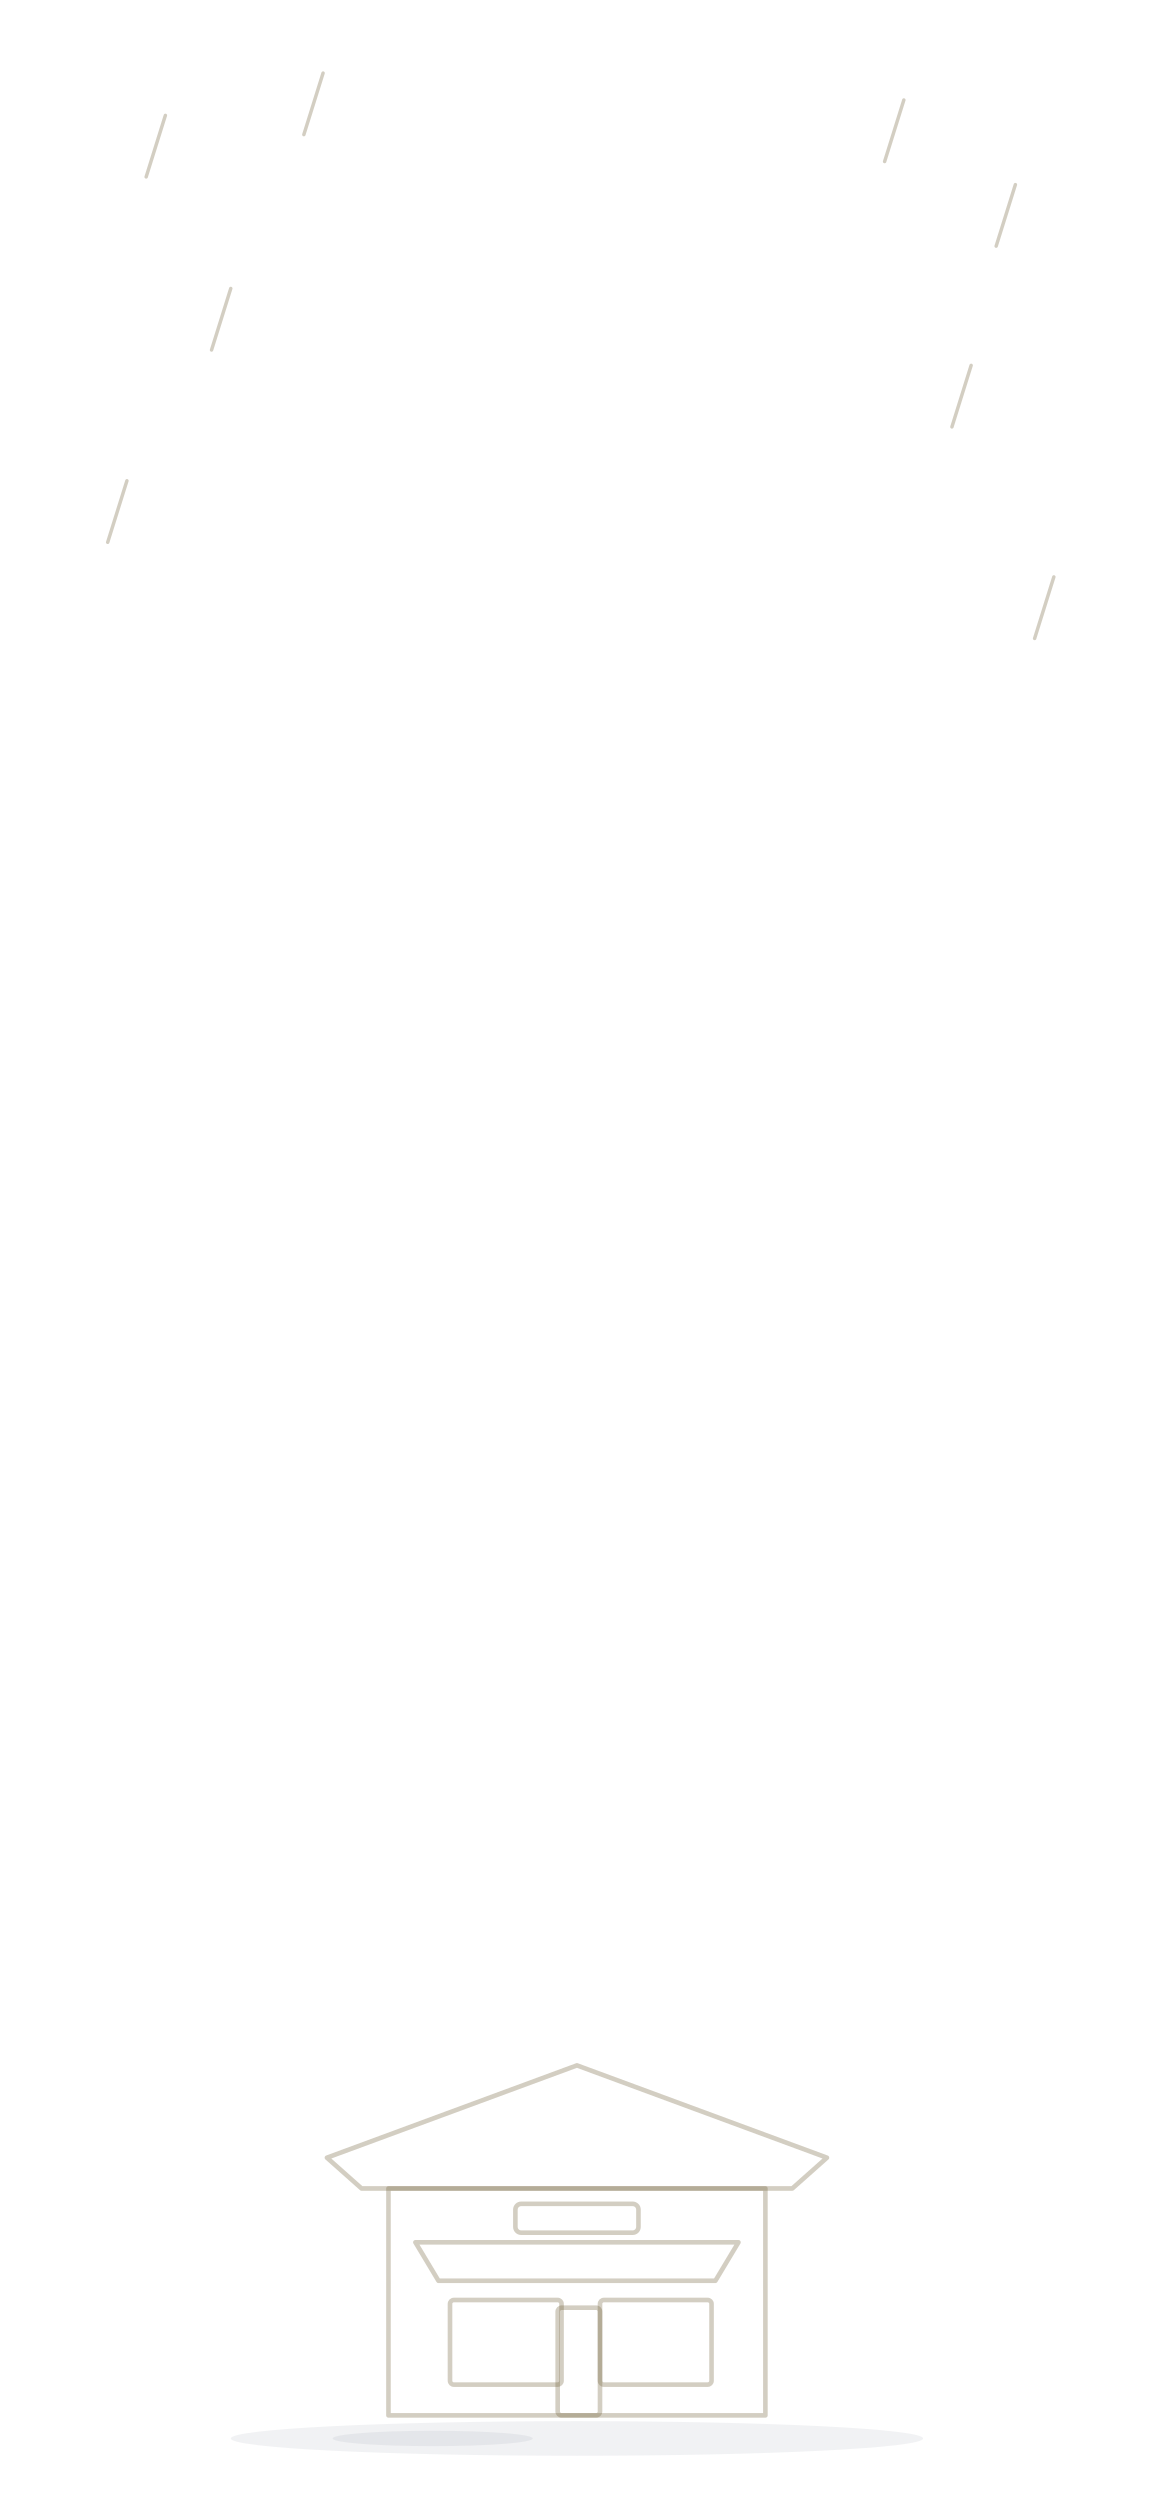
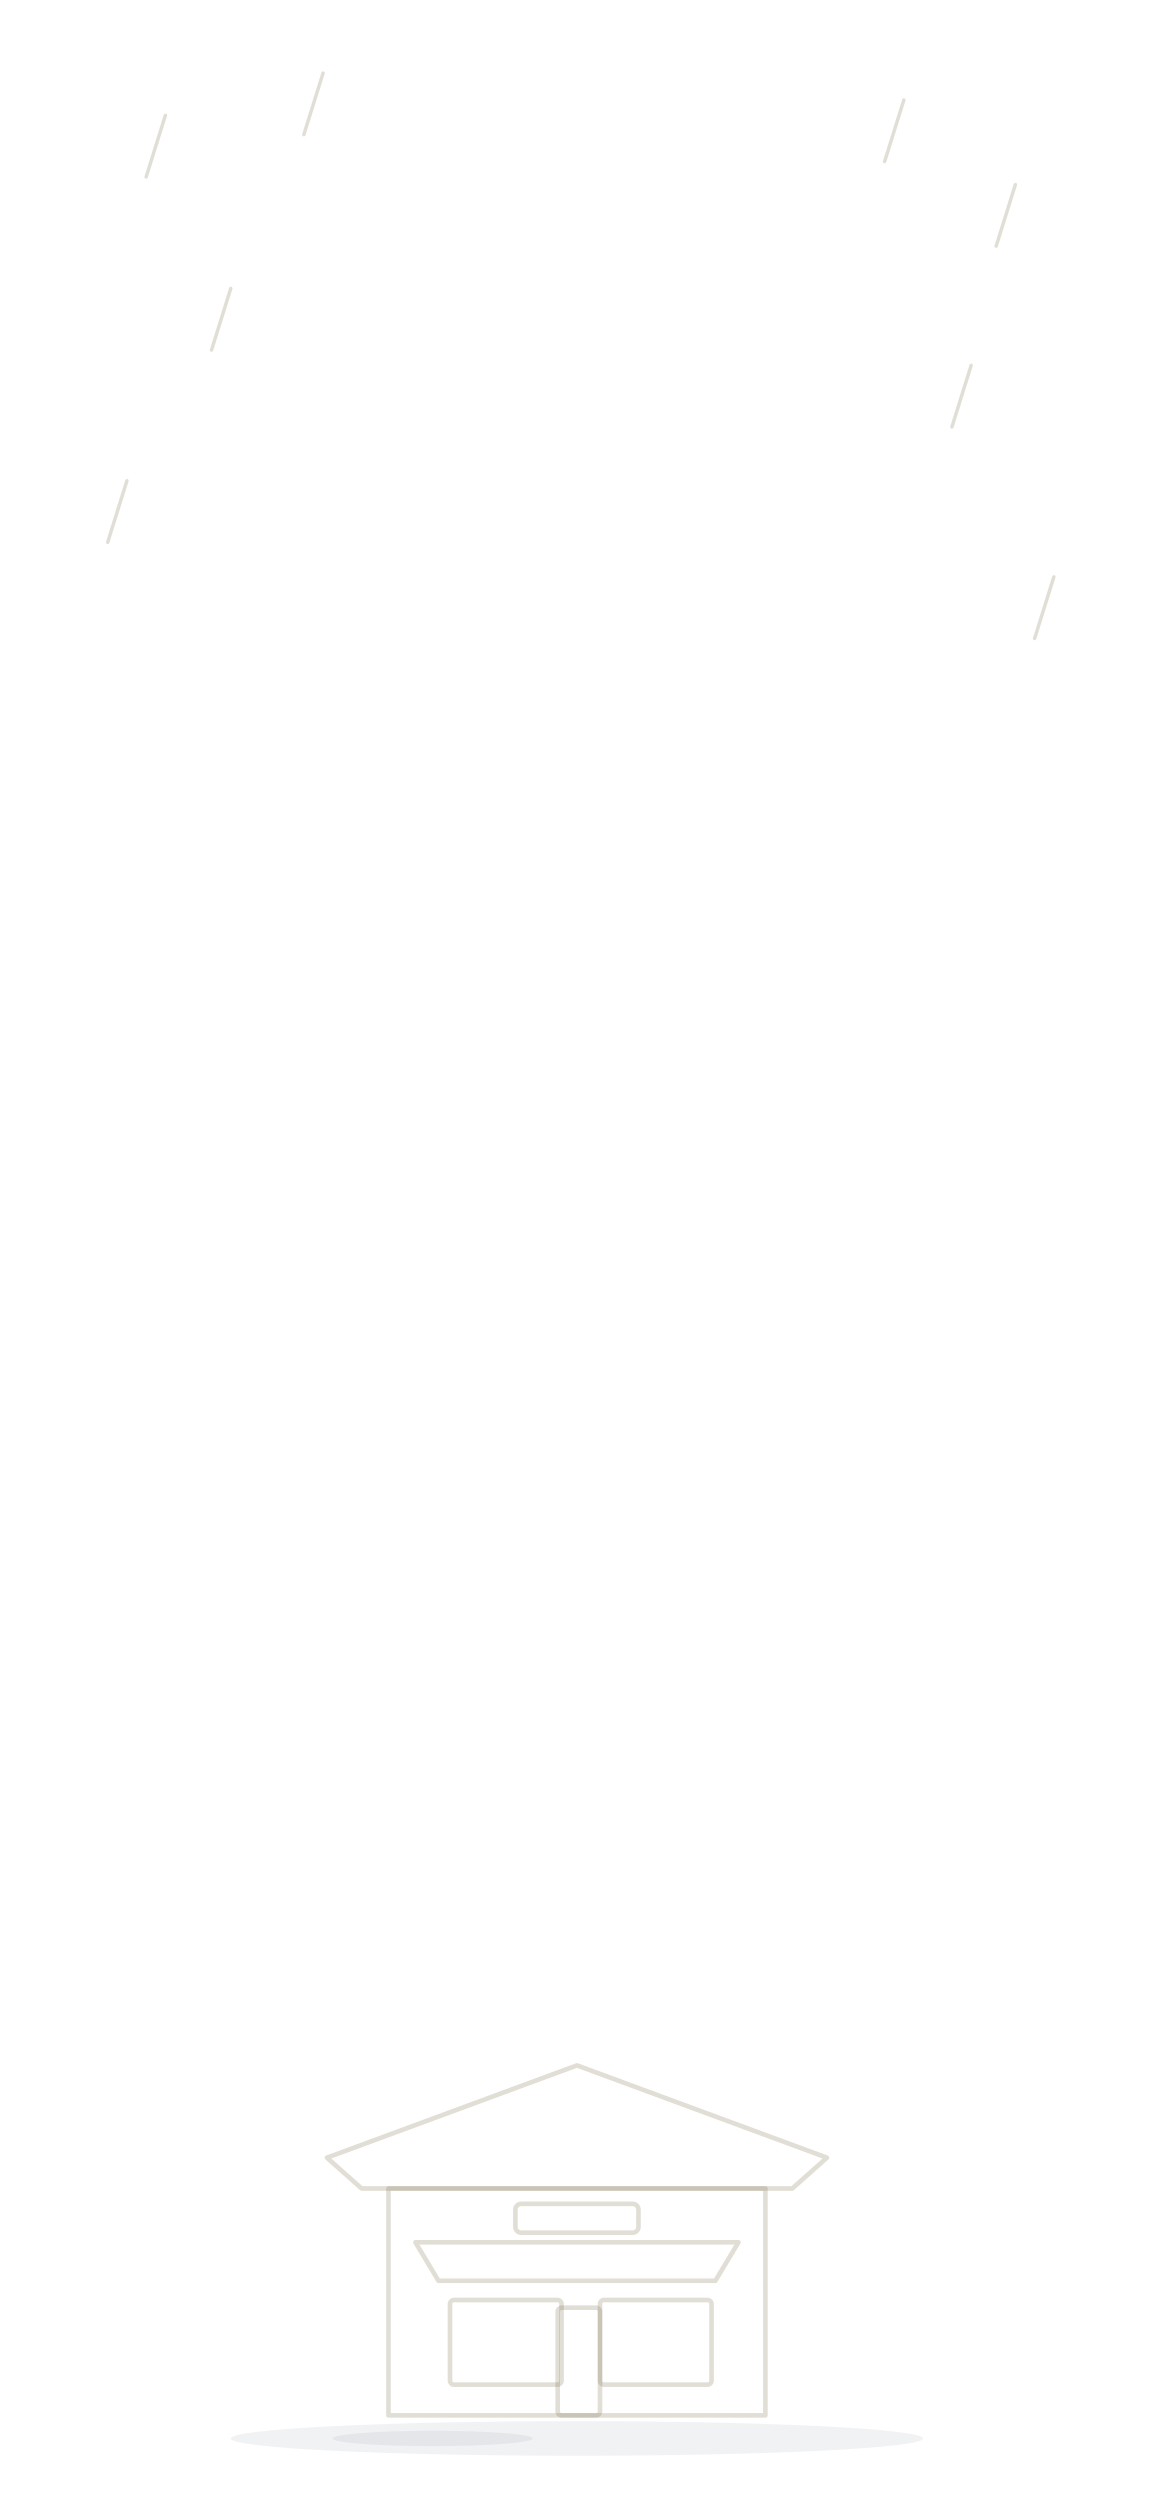
<svg xmlns="http://www.w3.org/2000/svg" viewBox="0 0 600 1300" role="img" aria-label="第一章の背景：雨の日の古本屋">
-   <g fill="none" stroke="#6b5a33" stroke-width="2.4" stroke-linecap="round" stroke-linejoin="round" stroke-opacity="0.30">
+   <g fill="none" stroke="#6b5a33" stroke-width="2.4" stroke-linecap="round" stroke-linejoin="round" stroke-opacity="0.20">
    <g stroke-width="1.8">
      <line x1="86" y1="60" x2="76" y2="92" />
      <line x1="168" y1="38" x2="158" y2="70" />
      <line x1="470" y1="52" x2="460" y2="84" />
      <line x1="528" y1="96" x2="518" y2="128" />
      <line x1="120" y1="150" x2="110" y2="182" />
      <line x1="505" y1="190" x2="495" y2="222" />
      <line x1="66" y1="250" x2="56" y2="282" />
      <line x1="548" y1="300" x2="538" y2="332" />
    </g>
    <g transform="translate(150,1060)">
      <path d="M 20 62 L 150 14 L 280 62 L 262 78 L 38 78 Z" />
      <rect x="52" y="78" width="196" height="118" />
      <path d="M 66 106 L 234 106 L 222 126 L 78 126 Z" />
      <rect x="84" y="136" width="58" height="44" rx="2" />
      <rect x="162" y="136" width="58" height="44" rx="2" />
      <rect x="140" y="140" width="22" height="56" rx="2" />
      <rect x="118" y="86" width="64" height="15" rx="3" />
    </g>
    <ellipse cx="300" cy="1268" rx="180" ry="9" fill="#1b2a4a" stroke="none" fill-opacity="0.06" />
    <ellipse cx="225" cy="1268" rx="52" ry="4" fill="#1b2a4a" stroke="none" fill-opacity="0.06" />
  </g>
</svg>
